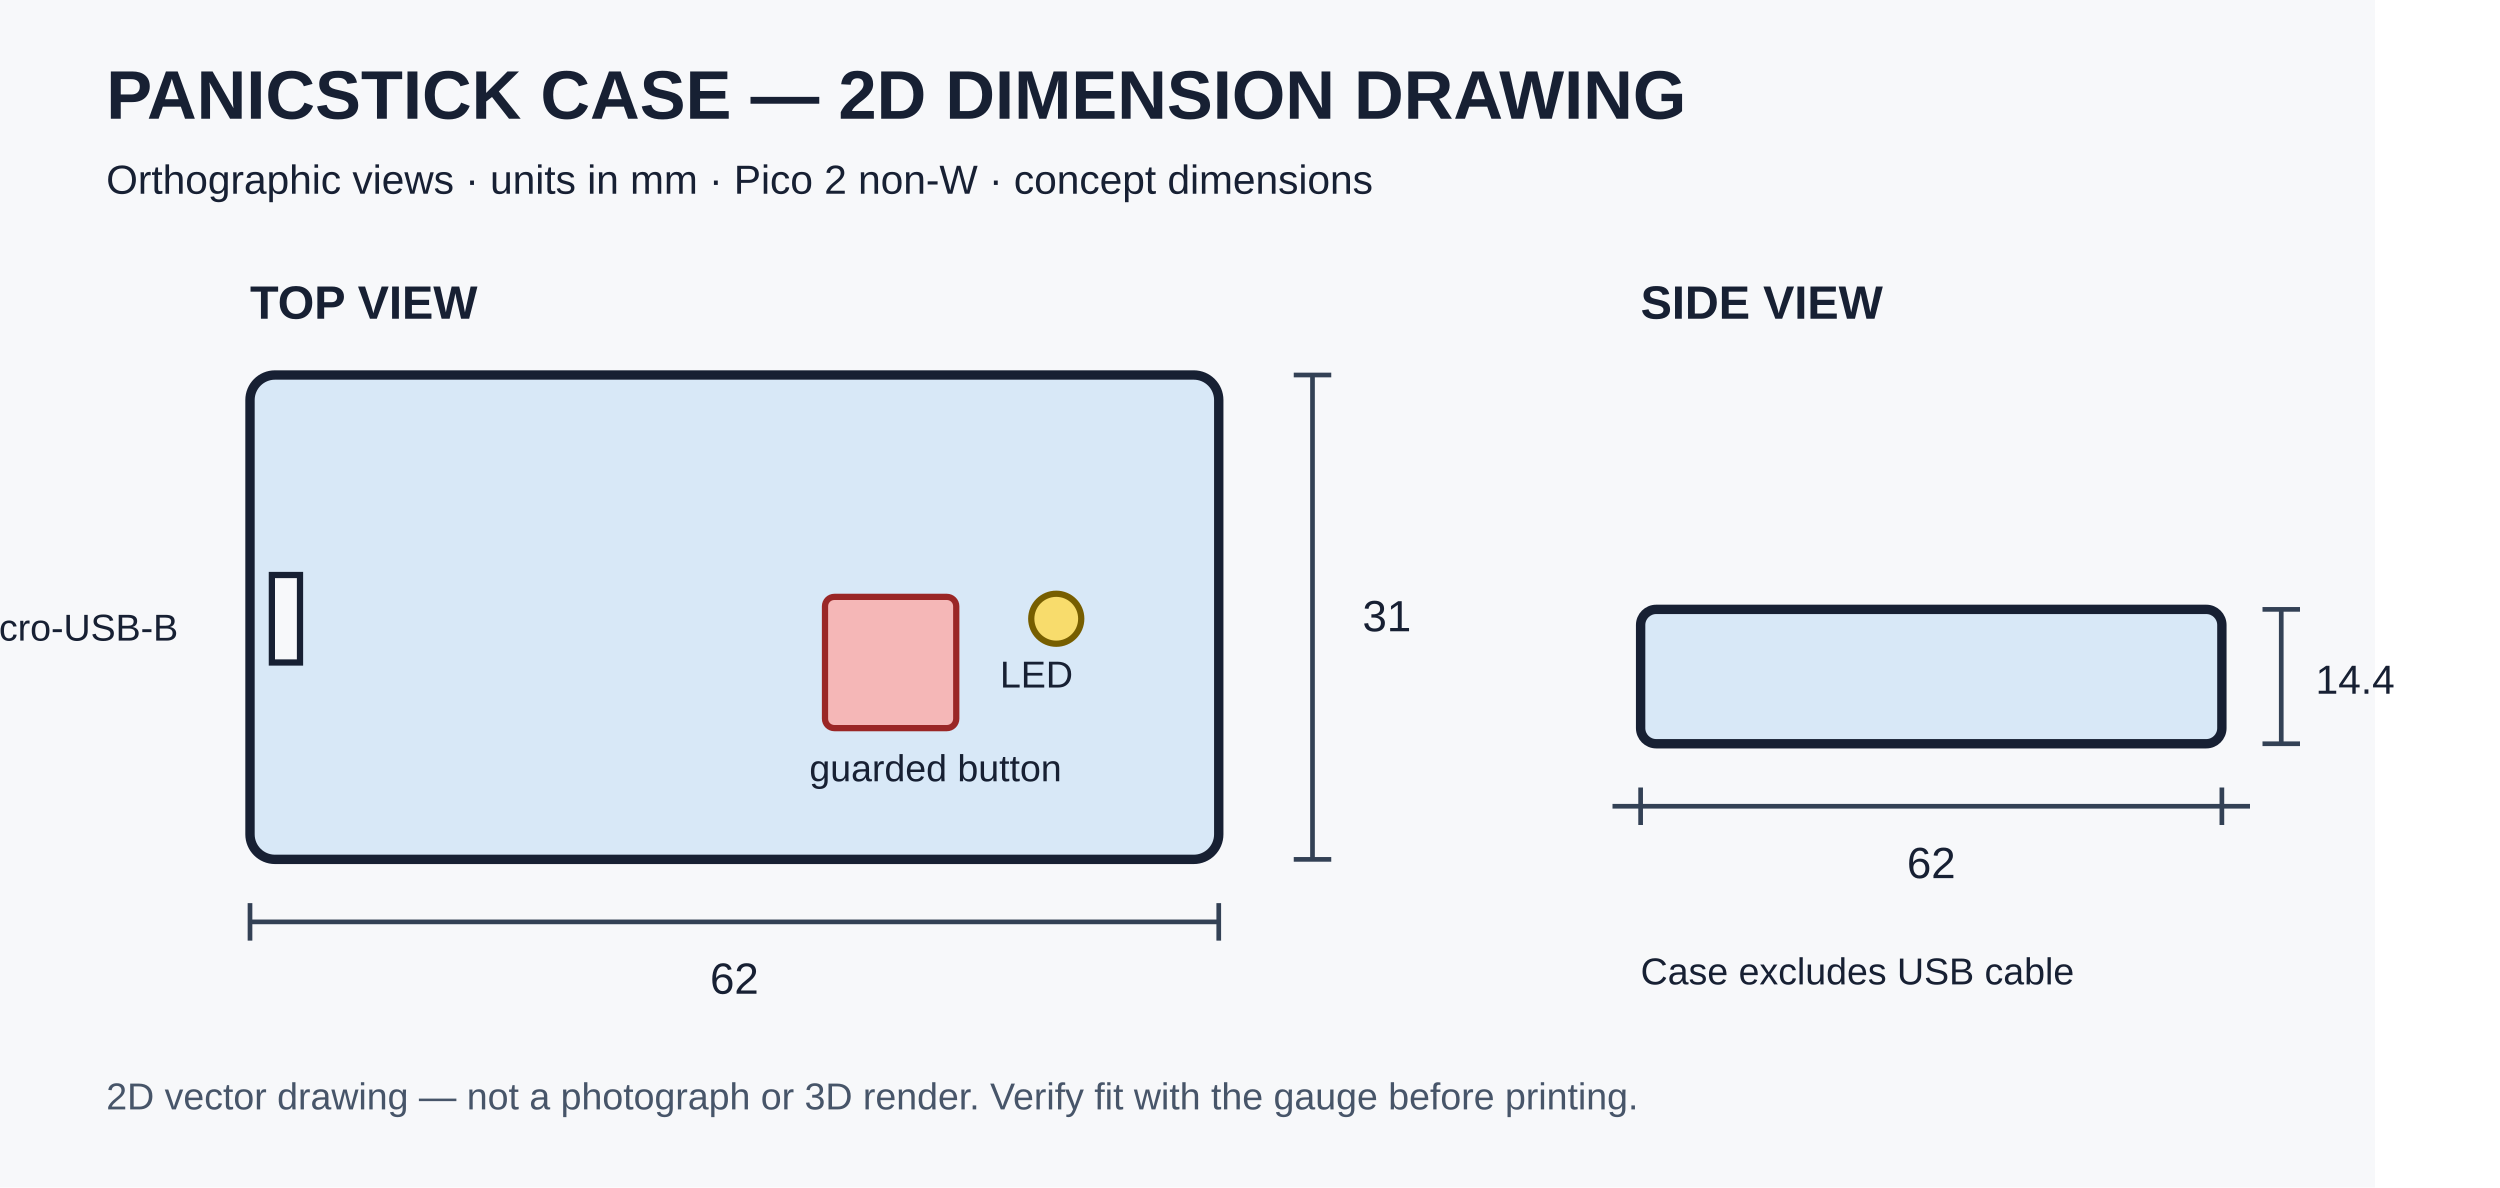
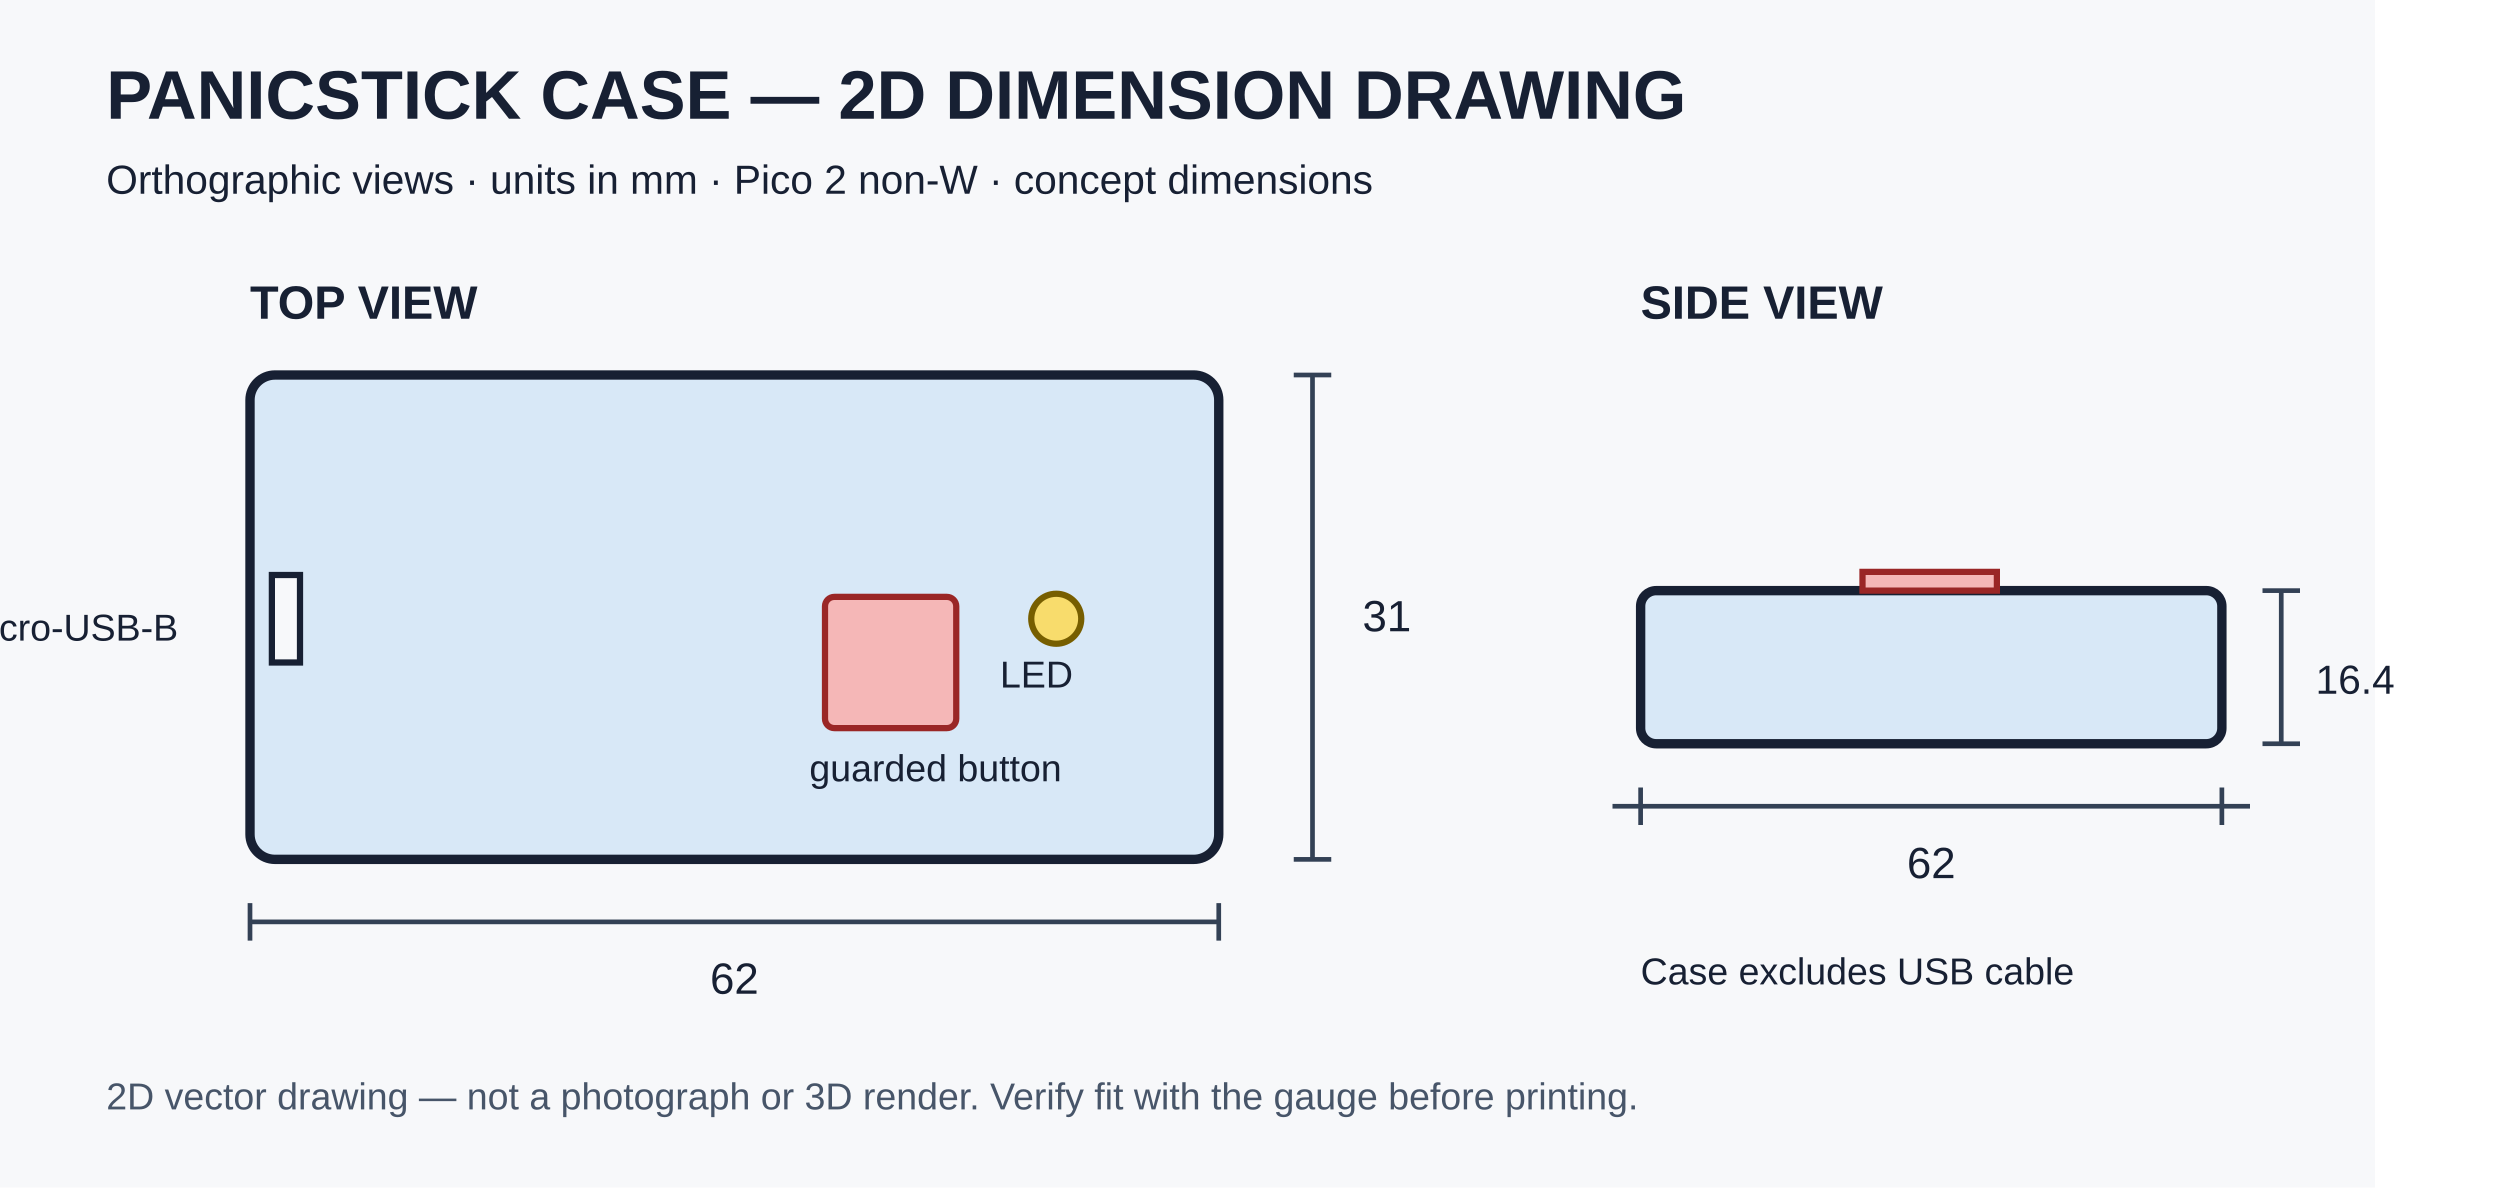
<svg xmlns="http://www.w3.org/2000/svg" width="800" height="380" viewBox="0 0 800 380" role="img" aria-labelledby="title desc">
  <rect width="760" height="380" fill="#f7f8fa" />
  <g font-family="Arial,sans-serif" fill="#172033">
    <text x="34" y="38" font-size="22" font-weight="700">PANICSTICK CASE — 2D DIMENSION DRAWING</text>
    <text x="34" y="62" font-size="13">Orthographic views · units in mm · Pico 2 non-W · concept dimensions</text>
    <text x="80" y="102" font-size="15" font-weight="700">TOP VIEW</text>
    <rect x="80" y="120" width="310" height="155" rx="8" fill="#d8e8f7" stroke="#172033" stroke-width="3" />
    <rect x="87" y="184" width="9" height="28" fill="#f7f8fa" stroke="#172033" stroke-width="2" />
    <rect x="264" y="191" width="42" height="42" rx="3" fill="#f5b7b7" stroke="#9a2626" stroke-width="2" />
    <circle cx="338" cy="198" r="8" fill="#f8dc6c" stroke="#775e00" stroke-width="2" />
    <text x="259" y="250" font-size="12">guarded button</text>
    <text x="320" y="220" font-size="12">LED</text>
    <text x="57" y="205" font-size="12" text-anchor="end">Micro-USB-B</text>
    <line x1="80" y1="295" x2="390" y2="295" stroke="#334155" stroke-width="1.5" />
    <path d="M80 289v12M390 289v12" stroke="#334155" stroke-width="1.5" />
    <text x="235" y="318" font-size="14" text-anchor="middle">62</text>
    <line x1="420" y1="120" x2="420" y2="275" stroke="#334155" stroke-width="1.5" />
    <path d="M414 120h12M414 275h12" stroke="#334155" stroke-width="1.5" />
    <text x="436" y="202" font-size="14">31</text>
    <text x="525" y="102" font-size="15" font-weight="700">SIDE VIEW</text>
-     <rect x="525" y="195" width="186" height="43" rx="5" fill="#d8e8f7" stroke="#172033" stroke-width="3" />
+     <rect x="525" y="189" width="186" height="49" rx="5" fill="#d8e8f7" stroke="#172033" stroke-width="3" />
+     <rect x="596" y="183" width="43" height="6" fill="#f5b7b7" stroke="#9a2626" stroke-width="2" />
    <line x1="516" y1="258" x2="720" y2="258" stroke="#334155" stroke-width="1.5" />
    <path d="M525 252v12M711 252v12" stroke="#334155" stroke-width="1.5" />
    <text x="618" y="281" font-size="14" text-anchor="middle">62</text>
-     <line x1="730" y1="195" x2="730" y2="238" stroke="#334155" stroke-width="1.5" />
-     <path d="M724 195h12M724 238h12" stroke="#334155" stroke-width="1.5" />
-     <text x="741" y="222" font-size="13">14.4</text>
+     <line x1="730" y1="189" x2="730" y2="238" stroke="#334155" stroke-width="1.5" />
+     <path d="M724 189h12M724 238h12" stroke="#334155" stroke-width="1.5" />
+     <text x="741" y="222" font-size="13">16.4</text>
    <text x="525" y="315" font-size="12">Case excludes USB cable</text>
    <text x="34" y="355" font-size="12" fill="#475569">2D vector drawing — not a photograph or 3D render. Verify fit with the gauge before printing.</text>
  </g>
</svg>
